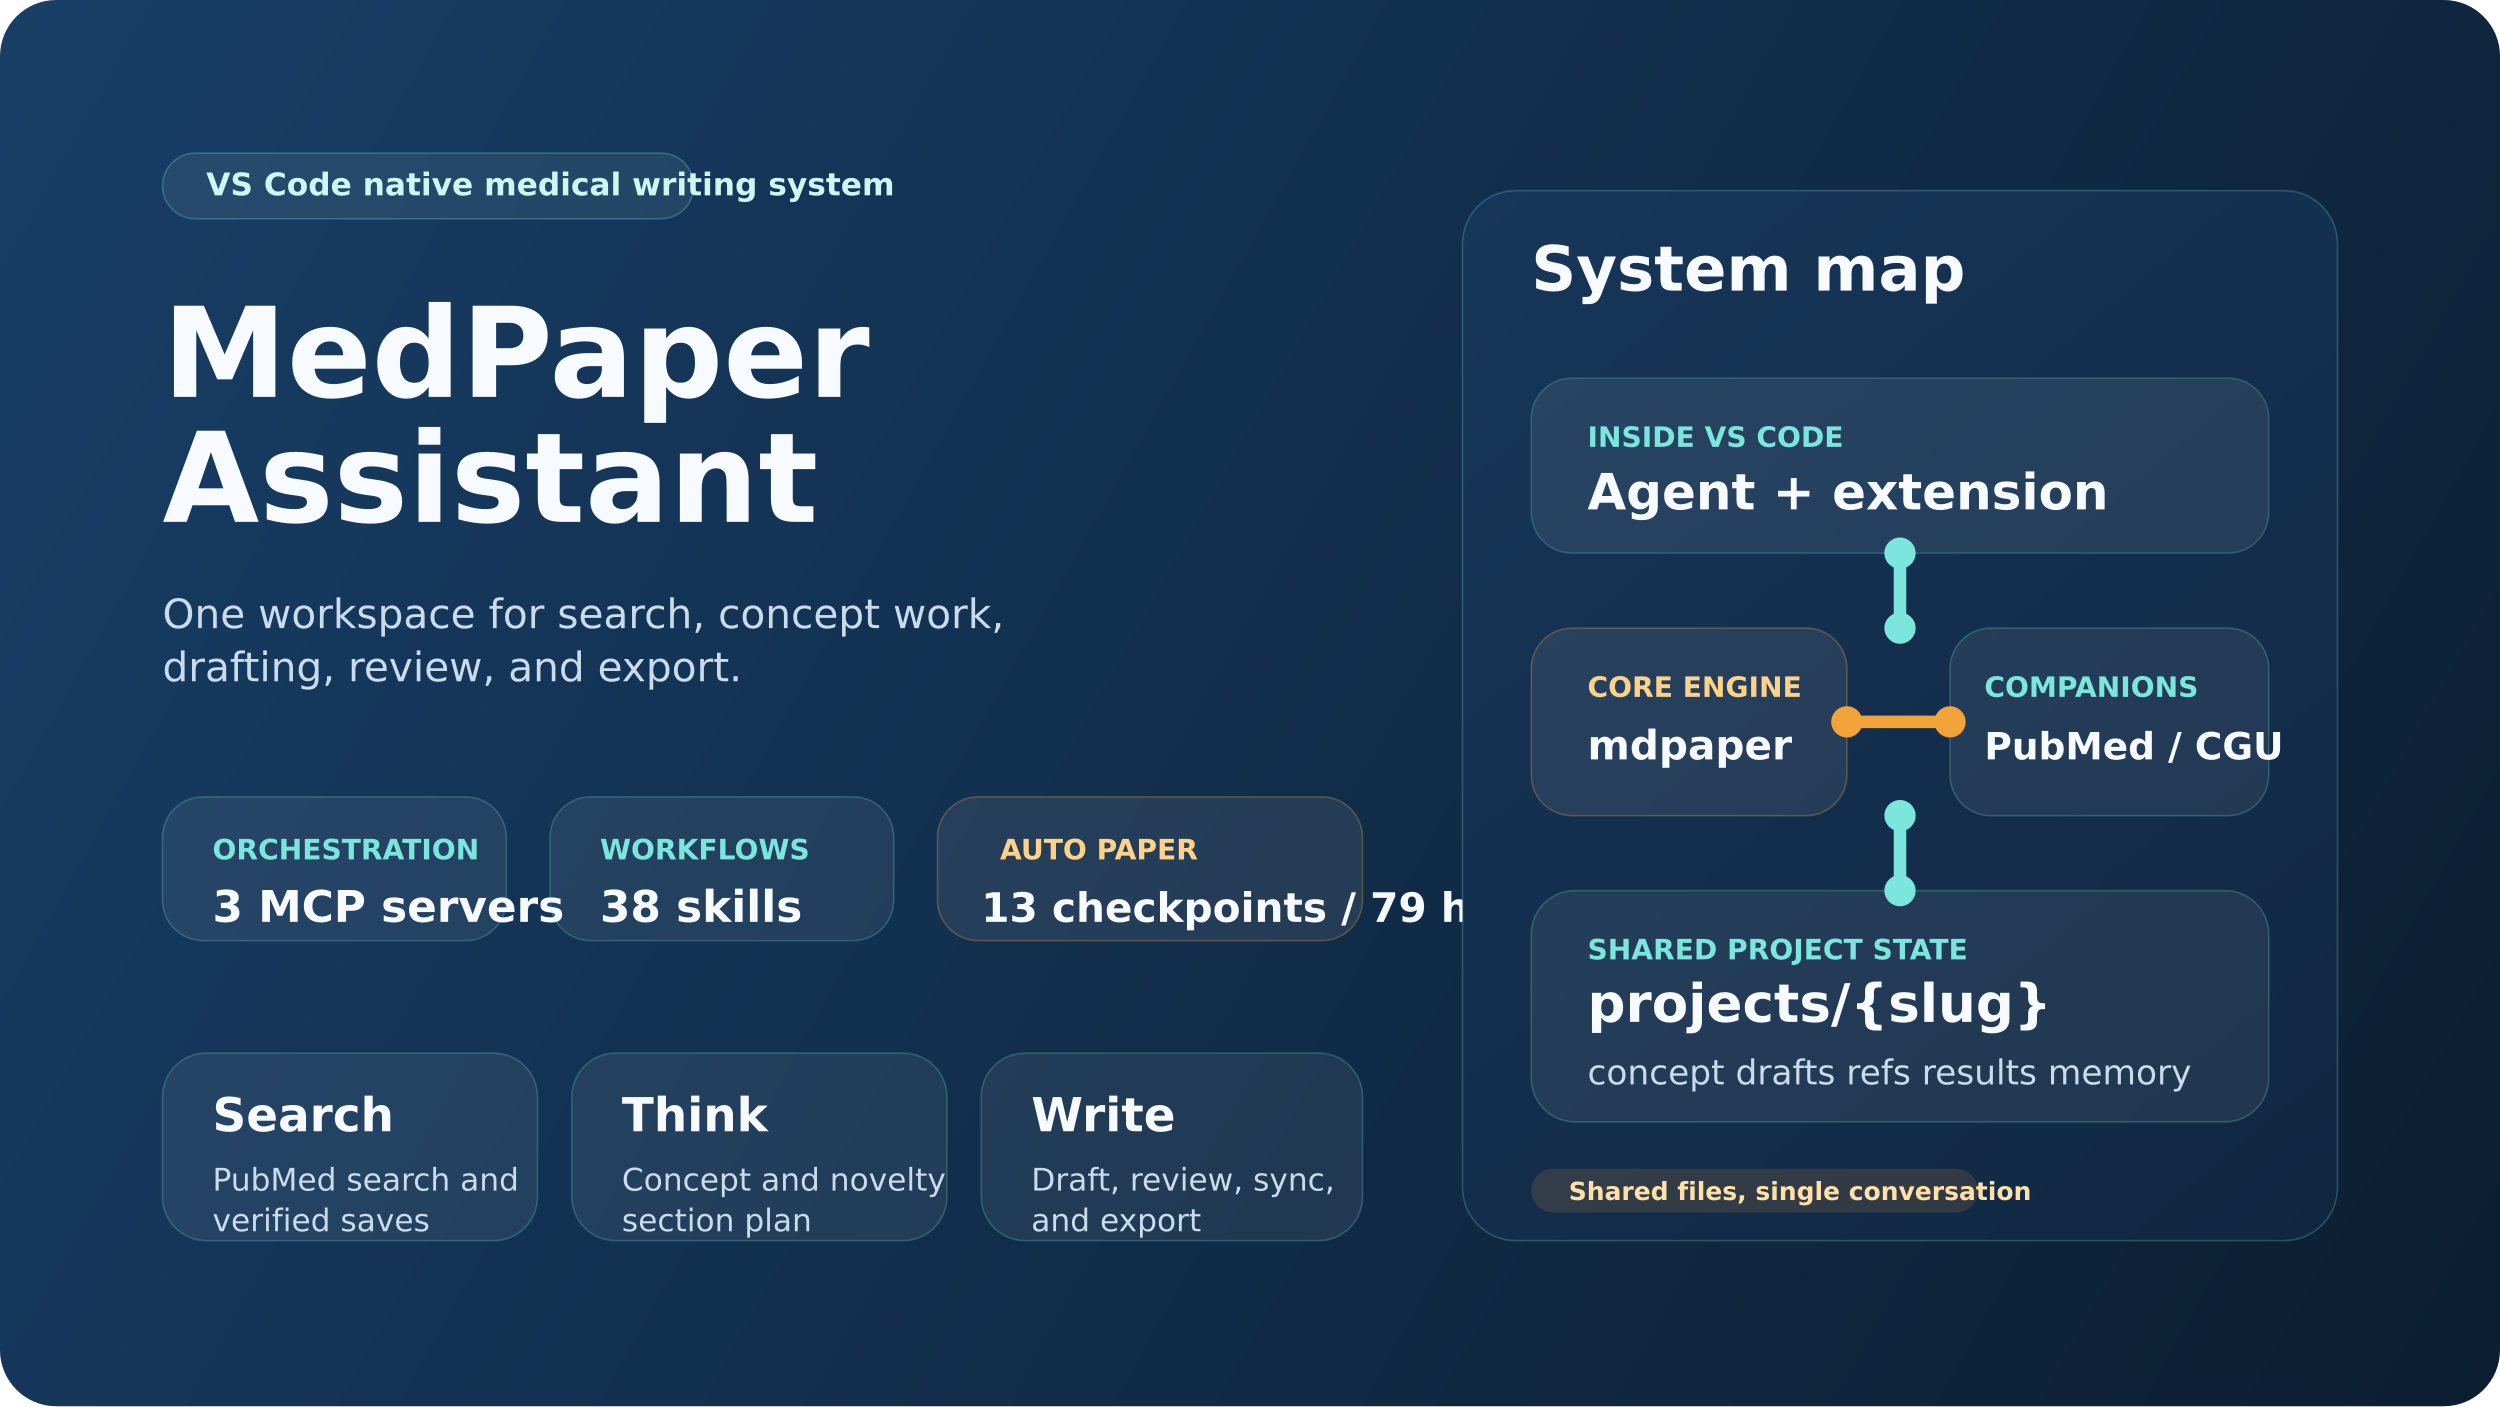
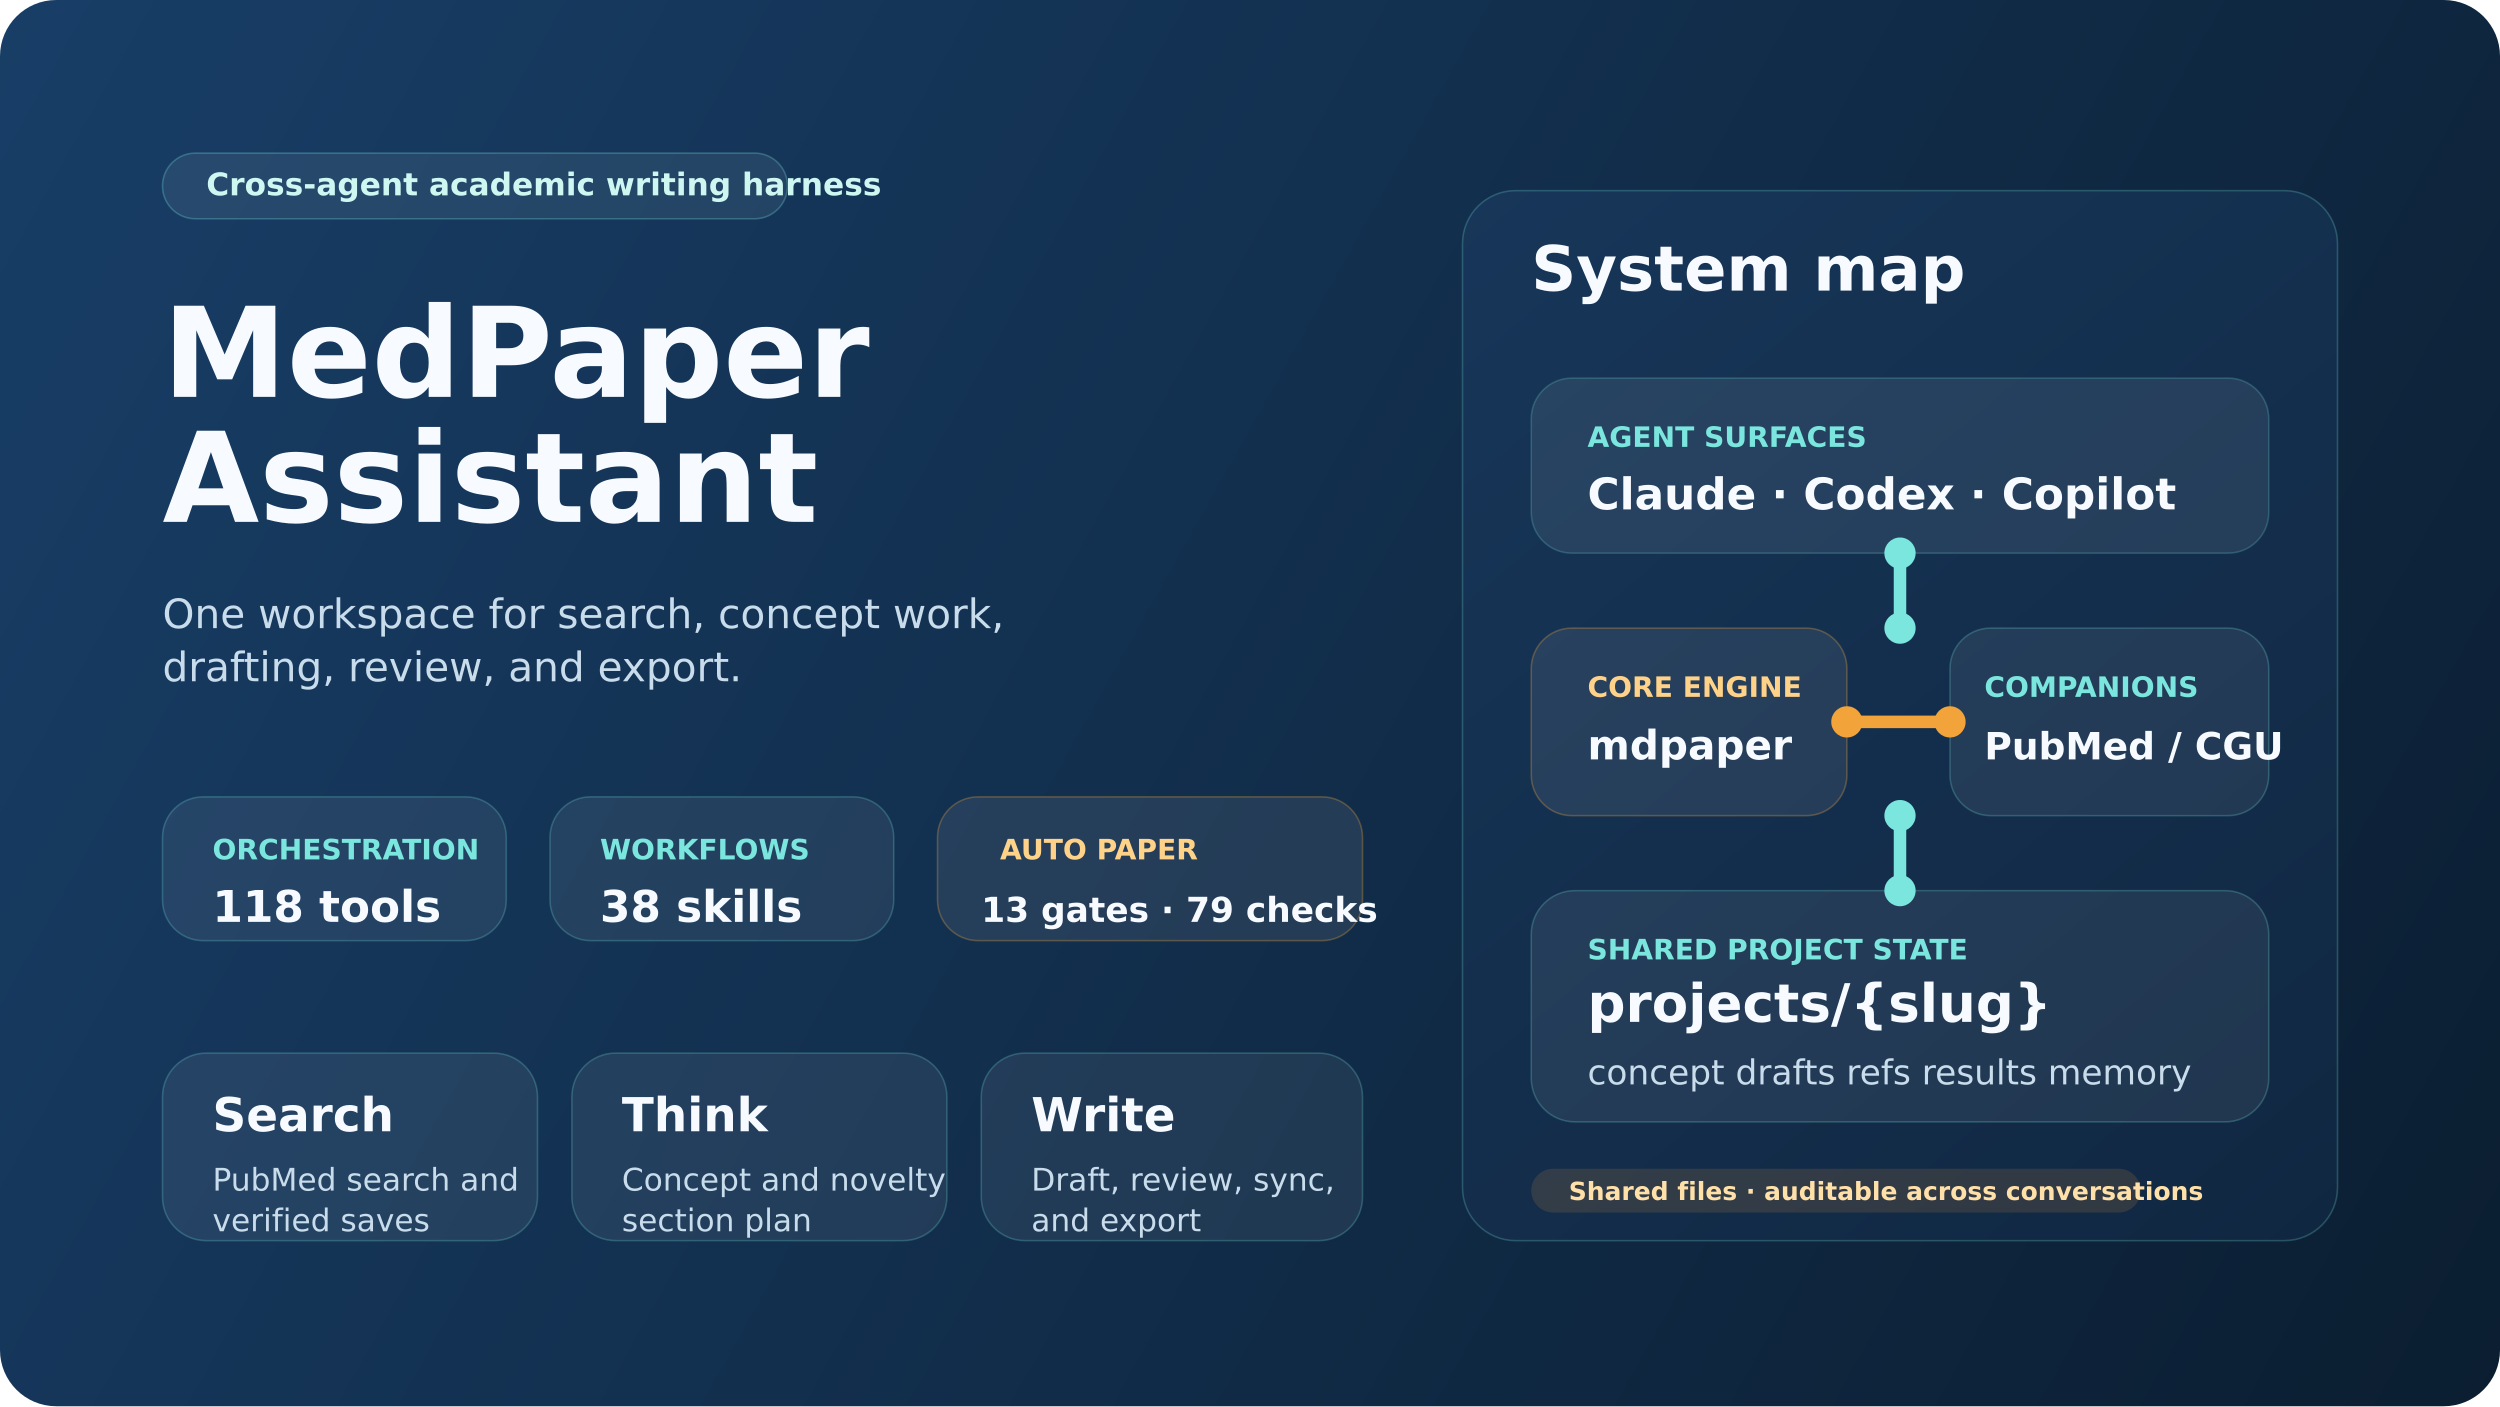
- <svg xmlns="http://www.w3.org/2000/svg" width="1600" height="900" viewBox="0 0 1600 900" fill="none">
+ <svg xmlns="http://www.w3.org/2000/svg" width="1600" height="900" viewBox="0 0 1600 900" fill="none" role="img" aria-labelledby="title desc">
  <defs>
    <linearGradient id="bg" x1="0" y1="0" x2="1600" y2="900" gradientUnits="userSpaceOnUse">
      <stop offset="0" stop-color="#183E67" />
      <stop offset="1" stop-color="#0B1E31" />
    </linearGradient>
    <linearGradient id="panel" x1="936" y1="122" x2="1496" y2="794" gradientUnits="userSpaceOnUse">
      <stop offset="0" stop-color="#173659" />
      <stop offset="1" stop-color="#102741" />
    </linearGradient>
  </defs>
  <rect width="1600" height="900" rx="36" fill="url(#bg)" />
  <g font-family="Segoe UI, DejaVu Sans, sans-serif">
-     <rect x="104" y="98" width="340" height="42" rx="21" fill="#D7F5F0" fill-opacity="0.08" stroke="#7AE6DD" stroke-opacity="0.28" />
-     <text x="132" y="125" fill="#CFF7F1" font-size="20" font-weight="700">VS Code native medical writing system</text>
+     <rect x="104" y="98" width="400" height="42" rx="21" fill="#D7F5F0" fill-opacity="0.08" stroke="#7AE6DD" stroke-opacity="0.28" />
+     <text x="132" y="125" fill="#CFF7F1" font-size="20" font-weight="700">Cross-agent academic writing harness</text>
    <text x="104" y="254" fill="#F7FBFF" font-size="80" font-weight="800">MedPaper</text>
    <text x="104" y="334" fill="#F7FBFF" font-size="80" font-weight="800">Assistant</text>
    <text x="104" y="402" fill="#C8DCEB" font-size="26" font-weight="500">One workspace for search, concept work,</text>
    <text x="104" y="436" fill="#C8DCEB" font-size="26" font-weight="500">drafting, review, and export.</text>
    <rect x="104" y="510" width="220" height="92" rx="26" fill="#F8FCFF" fill-opacity="0.07" stroke="#7AE6DD" stroke-opacity="0.24" />
    <text x="136" y="550" fill="#7AE6DD" font-size="18" font-weight="700">ORCHESTRATION</text>
-     <text x="136" y="590" fill="#F7FBFF" font-size="28" font-weight="800">3 MCP servers</text>
+     <text x="136" y="590" fill="#F7FBFF" font-size="28" font-weight="800">118 tools</text>
    <rect x="352" y="510" width="220" height="92" rx="26" fill="#F8FCFF" fill-opacity="0.07" stroke="#7AE6DD" stroke-opacity="0.24" />
    <text x="384" y="550" fill="#7AE6DD" font-size="18" font-weight="700">WORKFLOWS</text>
    <text x="384" y="590" fill="#F7FBFF" font-size="28" font-weight="800">38 skills</text>
    <rect x="600" y="510" width="272" height="92" rx="26" fill="#FFF4E6" fill-opacity="0.08" stroke="#F2A33A" stroke-opacity="0.3" />
    <text x="640" y="550" fill="#FFD289" font-size="18" font-weight="700">AUTO PAPER</text>
-     <text x="628" y="590" fill="#F7FBFF" font-size="26" font-weight="800">13 checkpoints / 79 hooks</text>
+     <text x="628" y="590" fill="#F7FBFF" font-size="22" font-weight="800">13 gates · 79 checks</text>
    <rect x="104" y="674" width="240" height="120" rx="28" fill="#F8FCFF" fill-opacity="0.07" stroke="#7AE6DD" stroke-opacity="0.24" />
    <text x="136" y="724" fill="#F7FBFF" font-size="30" font-weight="800">Search</text>
    <text x="136" y="762" fill="#C8DCEB" font-size="20">PubMed search and</text>
    <text x="136" y="788" fill="#C8DCEB" font-size="20">verified saves</text>
    <rect x="366" y="674" width="240" height="120" rx="28" fill="#F8FCFF" fill-opacity="0.07" stroke="#7AE6DD" stroke-opacity="0.24" />
    <text x="398" y="724" fill="#F7FBFF" font-size="30" font-weight="800">Think</text>
    <text x="398" y="762" fill="#C8DCEB" font-size="20">Concept and novelty</text>
    <text x="398" y="788" fill="#C8DCEB" font-size="20">section plan</text>
    <rect x="628" y="674" width="244" height="120" rx="28" fill="#F8FCFF" fill-opacity="0.07" stroke="#7AE6DD" stroke-opacity="0.24" />
    <text x="660" y="724" fill="#F7FBFF" font-size="30" font-weight="800">Write</text>
    <text x="660" y="762" fill="#C8DCEB" font-size="20">Draft, review, sync,</text>
    <text x="660" y="788" fill="#C8DCEB" font-size="20">and export</text>
    <rect x="936" y="122" width="560" height="672" rx="34" fill="url(#panel)" stroke="#7AE6DD" stroke-opacity="0.24" />
    <text x="980" y="186" fill="#F7FBFF" font-size="40" font-weight="800">System map</text>
    <rect x="980" y="242" width="472" height="112" rx="26" fill="#F8FCFF" fill-opacity="0.08" stroke="#7AE6DD" stroke-opacity="0.22" />
-     <text x="1016" y="286" fill="#7AE6DD" font-size="18" font-weight="700">INSIDE VS CODE</text>
-     <text x="1016" y="326" fill="#F7FBFF" font-size="32" font-weight="800">Agent + extension</text>
+     <text x="1016" y="286" fill="#7AE6DD" font-size="18" font-weight="700">AGENT SURFACES</text>
+     <text x="1016" y="326" fill="#F7FBFF" font-size="28" font-weight="800">Claude · Codex · Copilot</text>
    <rect x="980" y="402" width="202" height="120" rx="26" fill="#FFF4E6" fill-opacity="0.08" stroke="#F2A33A" stroke-opacity="0.3" />
    <text x="1016" y="446" fill="#FFD289" font-size="18" font-weight="700">CORE ENGINE</text>
    <text x="1016" y="486" fill="#F7FBFF" font-size="26" font-weight="800">mdpaper</text>
    <rect x="1248" y="402" width="204" height="120" rx="26" fill="#F8FCFF" fill-opacity="0.07" stroke="#7AE6DD" stroke-opacity="0.24" />
    <text x="1270" y="446" fill="#7AE6DD" font-size="18" font-weight="700">COMPANIONS</text>
    <text x="1270" y="486" fill="#F7FBFF" font-size="24" font-weight="800">PubMed / CGU</text>
    <rect x="980" y="570" width="472" height="148" rx="28" fill="#F8FCFF" fill-opacity="0.07" stroke="#7AE6DD" stroke-opacity="0.24" />
    <text x="1016" y="614" fill="#7AE6DD" font-size="18" font-weight="700">SHARED PROJECT STATE</text>
    <text x="1016" y="654" fill="#F7FBFF" font-size="34" font-weight="800">projects/{slug}</text>
    <text x="1016" y="694" fill="#C8DCEB" font-size="22">concept   drafts   refs   results   memory</text>
    <path d="M1216 354V402" stroke="#7AE6DD" stroke-width="8" stroke-linecap="round" />
    <path d="M1216 522V570" stroke="#7AE6DD" stroke-width="8" stroke-linecap="round" />
    <path d="M1182 462H1248" stroke="#F2A33A" stroke-width="8" stroke-linecap="round" />
    <circle cx="1216" cy="354" r="10" fill="#7AE6DD" />
    <circle cx="1216" cy="402" r="10" fill="#7AE6DD" />
    <circle cx="1216" cy="522" r="10" fill="#7AE6DD" />
    <circle cx="1216" cy="570" r="10" fill="#7AE6DD" />
    <circle cx="1182" cy="462" r="10" fill="#F2A33A" />
    <circle cx="1248" cy="462" r="10" fill="#F2A33A" />
-     <rect x="980" y="748" width="286" height="28" rx="14" fill="#F2A33A" fill-opacity="0.14" />
-     <text x="1004" y="768" fill="#FFE0A8" font-size="16" font-weight="700">Shared files, single conversation</text>
+     <rect x="980" y="748" width="390" height="28" rx="14" fill="#F2A33A" fill-opacity="0.14" />
+     <text x="1004" y="768" fill="#FFE0A8" font-size="16" font-weight="700">Shared files · auditable across conversations</text>
  </g>
</svg>
